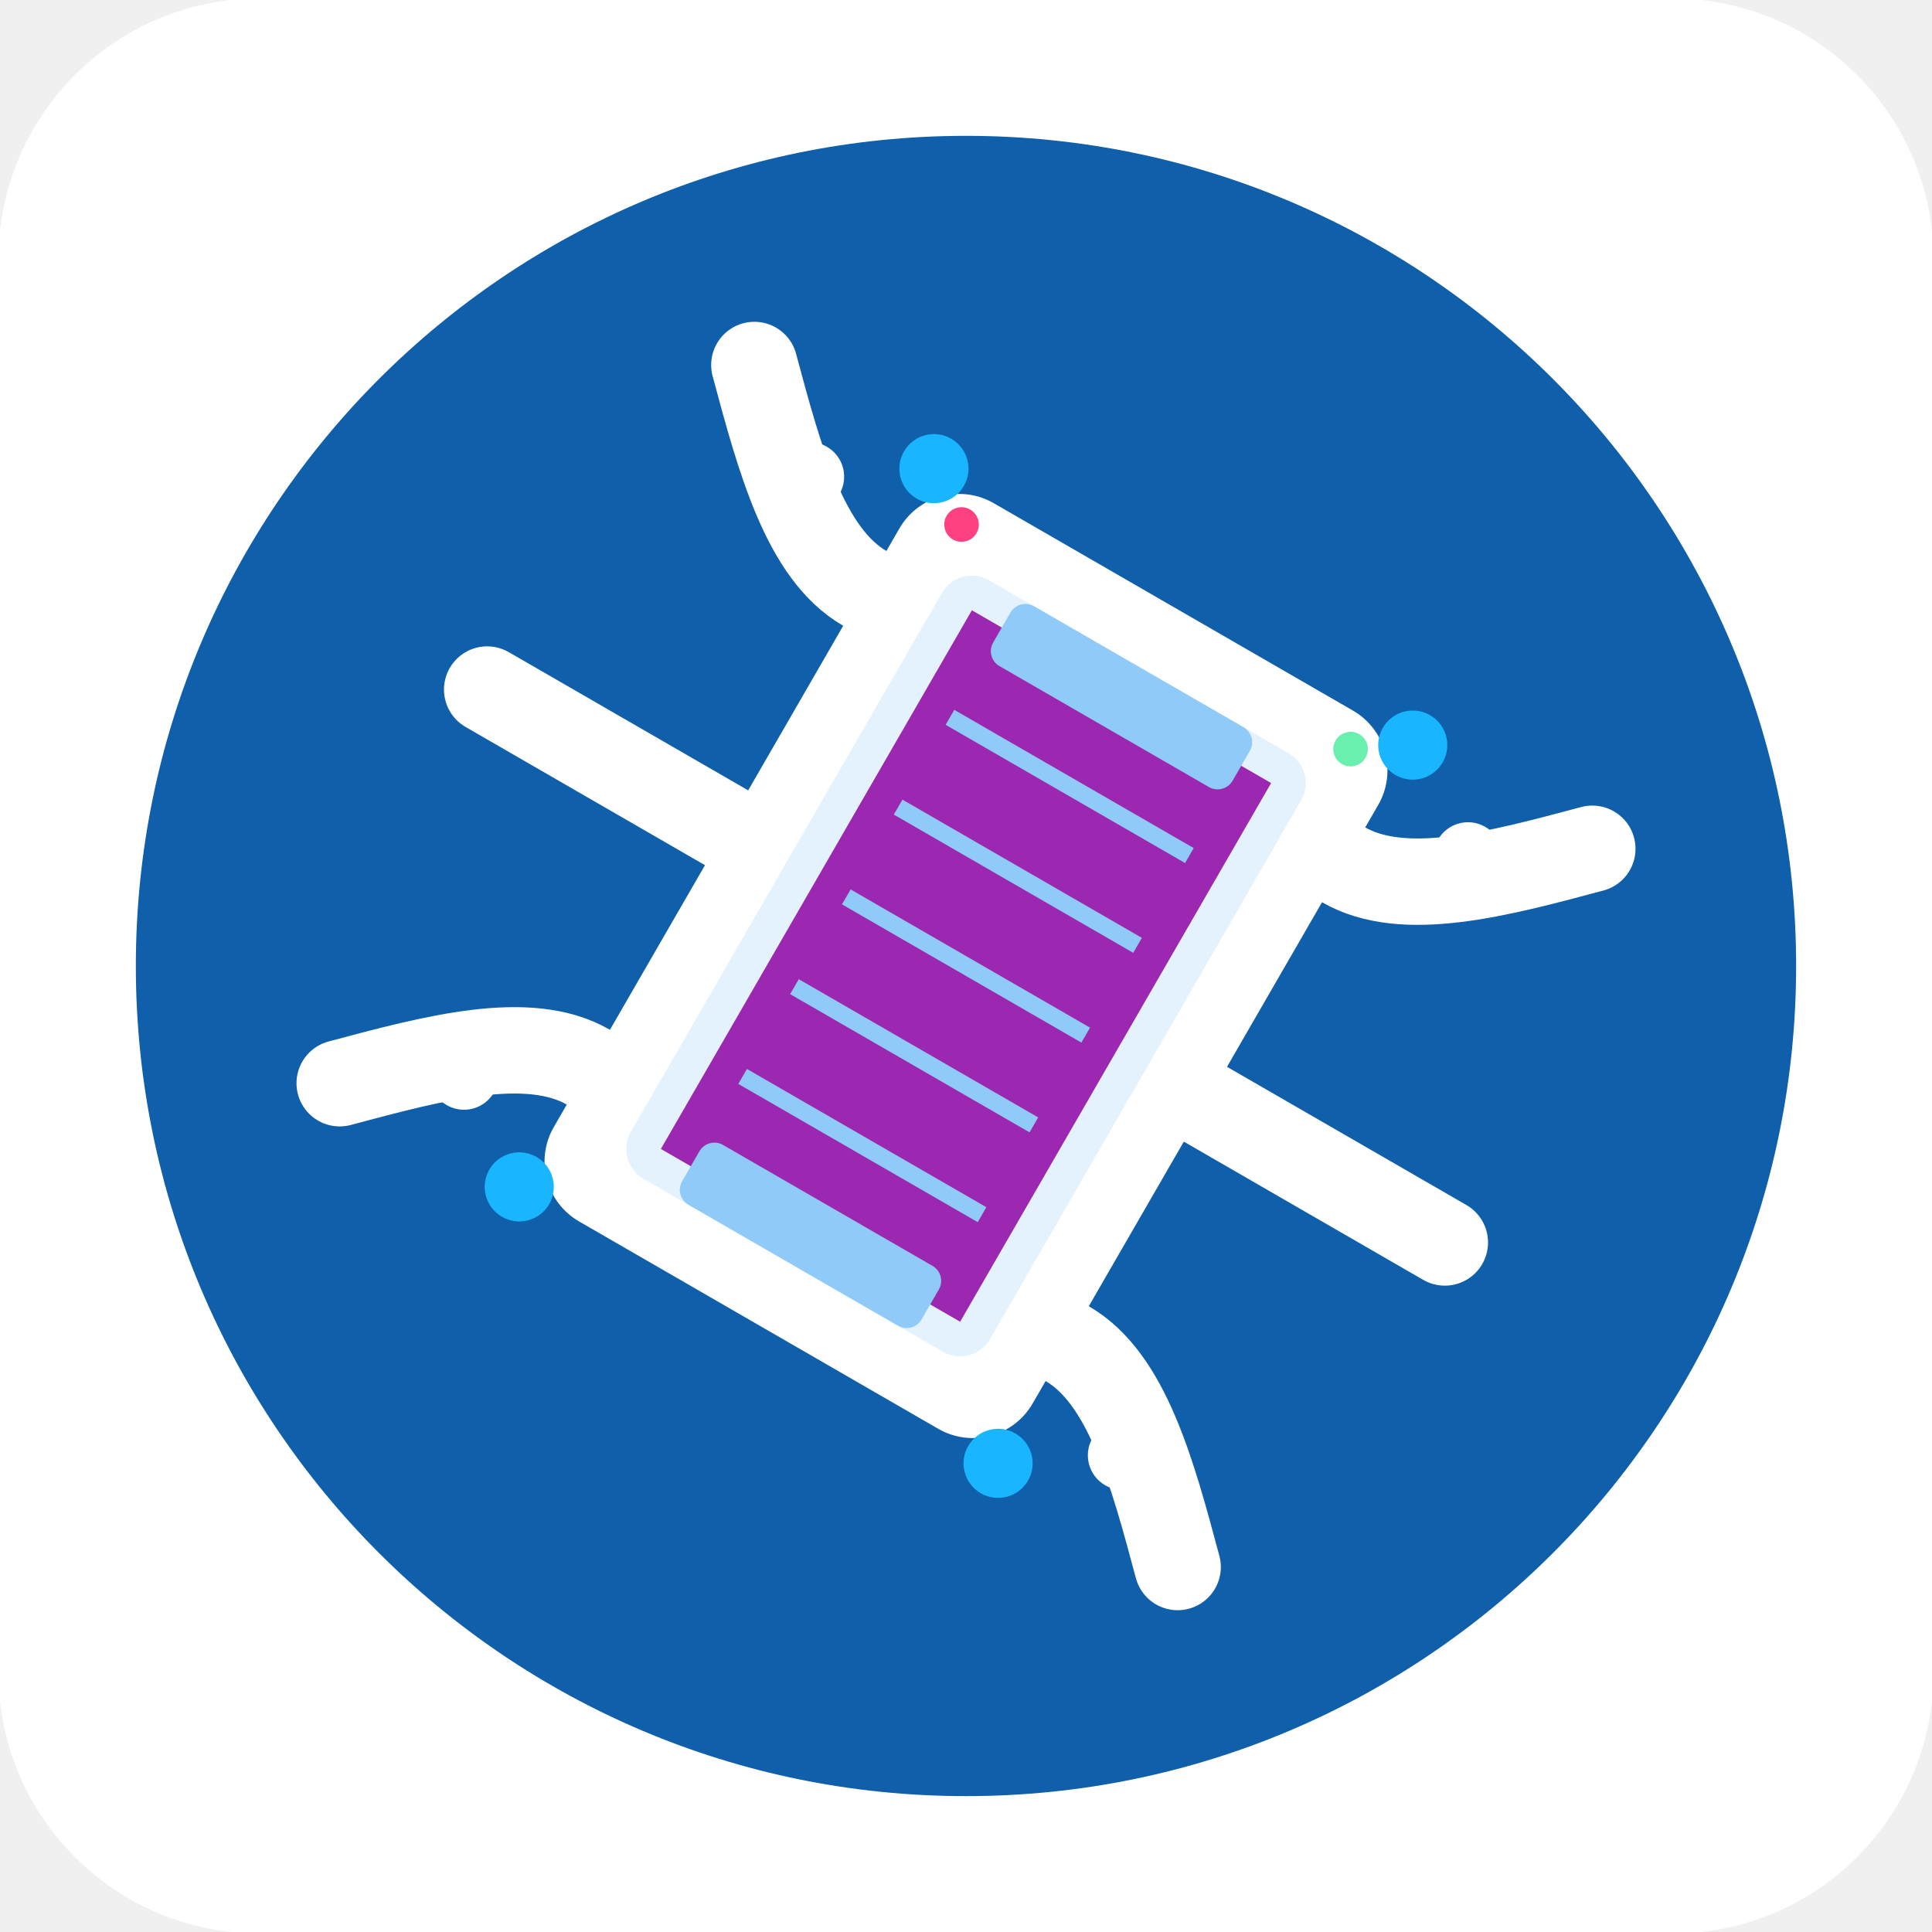
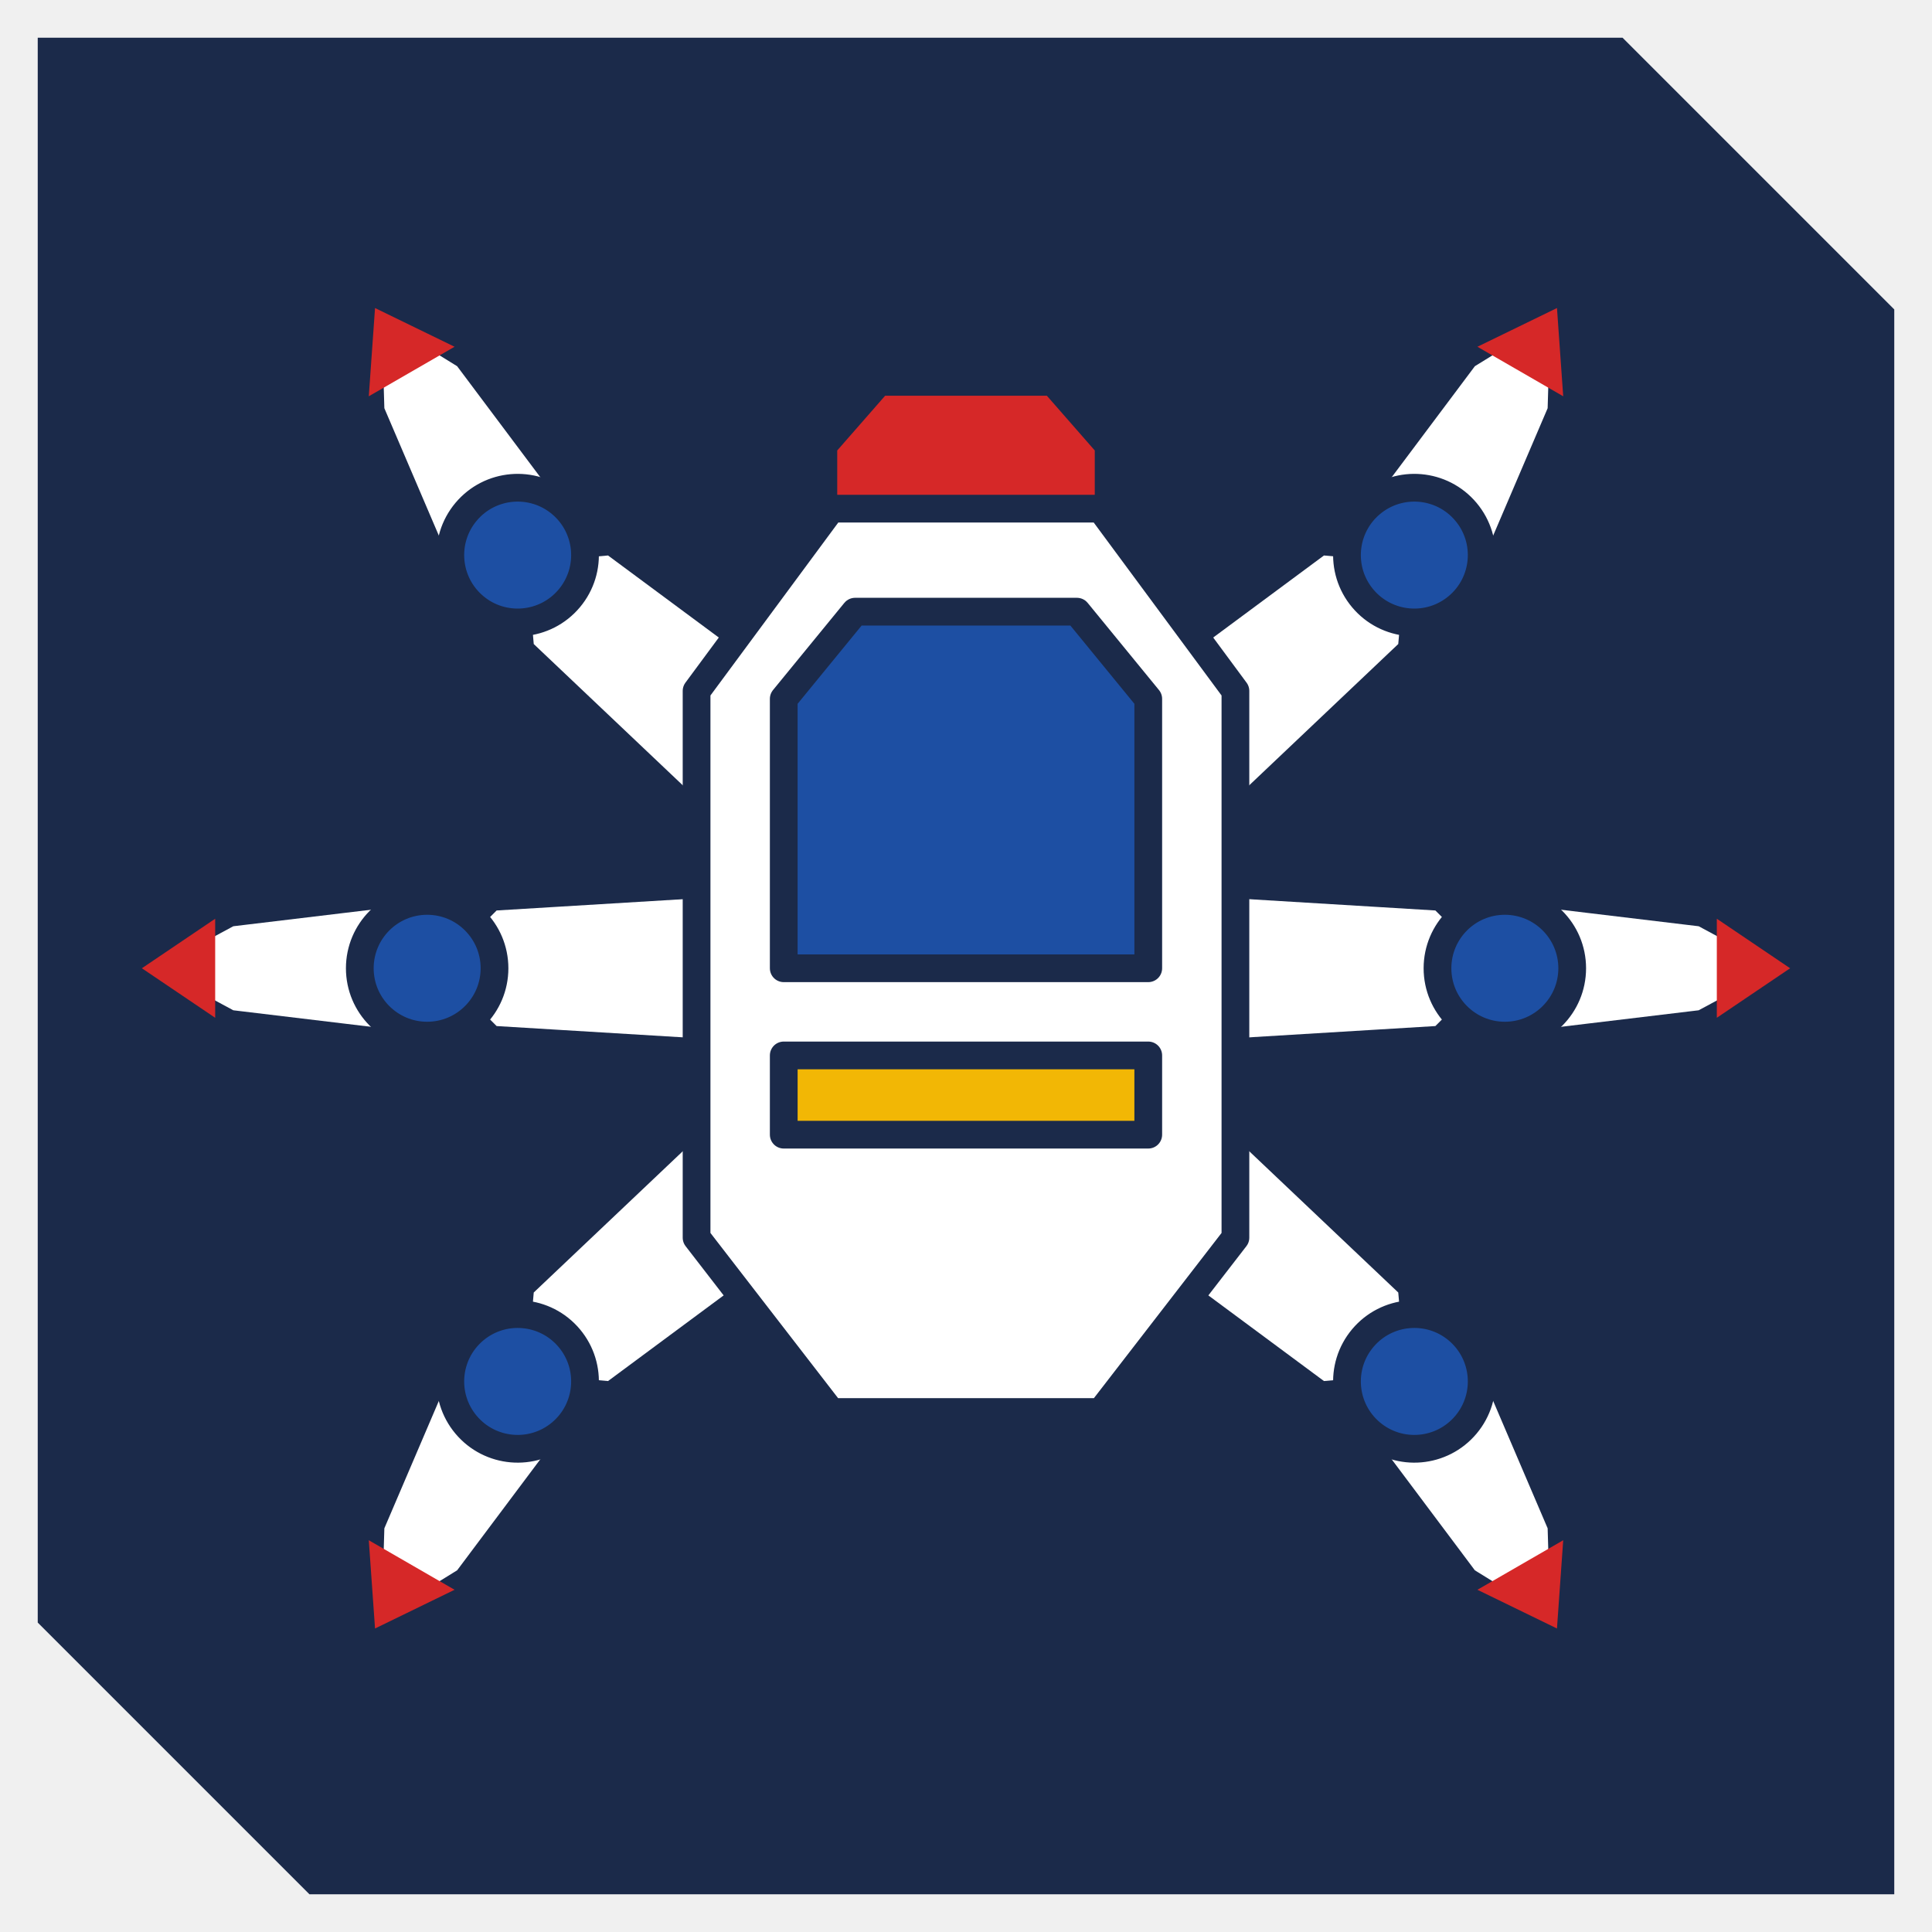
- <svg xmlns="http://www.w3.org/2000/svg" viewBox="0 0 1280 1280" version="1.1" id="svg19" width="1280" height="1280">
-   <defs id="defs19" />
-   <rect style="fill:#ffffff;fill-opacity:1;stroke-width:129.795;stroke-linecap:round" id="rect4" width="1282.087" height="1282.087" x="-1.043" y="-1.043" rx="173.06" ry="173.06" />
-   <g id="g2" transform="matrix(22.89441,0,0,22.89441,91.57764,91.57764)">
-     <circle cx="23.954" cy="23.954" fill="#2196F3" id="circle1" style="fill:#0f5fab;fill-opacity:1" r="24.023" />
-     <g id="g1" transform="rotate(30,24.06226,23.89216)">
-       <rect x="16" y="12" width="16" height="24" rx="2" fill="#ffffff" id="rect1" ry="2" />
-       <rect x="18" y="14" width="12" height="20" rx="1" fill="#e3f2fd" id="rect2" ry="1" />
-       <rect x="19" y="15" width="10" height="18" fill="#1976D2" id="rect3" style="fill:#9c27b0;fill-opacity:1" />
-       <line x1="20" y1="18" x2="28" y2="18" stroke="#90caf9" stroke-width="0.5" id="line3" />
-       <line x1="20" y1="21" x2="28" y2="21" stroke="#90caf9" stroke-width="0.5" id="line4" />
-       <line x1="20" y1="24" x2="28" y2="24" stroke="#90caf9" stroke-width="0.5" id="line5" />
-       <line x1="20" y1="27" x2="28" y2="27" stroke="#90caf9" stroke-width="0.5" id="line6" />
-       <line x1="20" y1="30" x2="28" y2="30" stroke="#90caf9" stroke-width="0.5" id="line7" />
-       <circle cx="16" cy="12" r="1" fill="#1976D2" id="circle7" style="fill:#19b5ff;fill-opacity:1" />
-       <circle cx="32" cy="12" r="1" fill="#1976D2" id="circle8" style="fill:#19b5ff;fill-opacity:1" />
-       <circle cx="16" cy="36" r="1" fill="#1976D2" id="circle9" style="fill:#19b5ff;fill-opacity:1" />
-       <circle cx="32" cy="36" r="1" fill="#1976D2" id="circle10" style="fill:#19b5ff;fill-opacity:1" />
-       <path d="m 32,16 c 2,0 4,-2 6,-4" stroke="#ffffff" stroke-width="2.5" stroke-linecap="round" id="path10" />
-       <circle cx="35" cy="14" r="1" fill="#ffffff" id="circle11" />
-       <path d="m 32,24 c 3,0 5,0 8,0" stroke="#ffffff" stroke-width="2.5" stroke-linecap="round" id="path11" />
-       <circle cx="36" cy="24" r="1" fill="#ffffff" id="circle12" />
-       <path d="m 32,32 c 2,0 4,2 6,4" stroke="#ffffff" stroke-width="2.5" stroke-linecap="round" id="path12" />
-       <circle cx="35" cy="34" r="1" fill="#ffffff" id="circle13" />
-       <path d="m 16,16 c -2,0 -4,-2 -6,-4" stroke="#ffffff" stroke-width="2.5" stroke-linecap="round" id="path13" />
-       <circle cx="13" cy="14" r="1" fill="#ffffff" id="circle14" />
-       <path d="m 16,24 c -3,0 -5,0 -8,0" stroke="#ffffff" stroke-width="2.5" stroke-linecap="round" id="path14" />
-       <circle cx="12" cy="24" r="1" fill="#ffffff" id="circle15" />
-       <path d="m 16,32 c -2,0 -4,2 -6,4" stroke="#ffffff" stroke-width="2.5" stroke-linecap="round" id="path15" />
-       <circle cx="13" cy="34" r="1" fill="#ffffff" id="circle16" />
-       <circle cx="17.5" cy="13" r="0.5" fill="#ff4081" id="circle17" />
-       <circle cx="30.5" cy="13" r="0.5" fill="#69f0ae" id="circle18" />
-       <rect x="20" y="32" width="8" height="2" fill="#90caf9" rx="0.5" id="rect18" ry="0.5" />
-       <rect x="20" y="14" width="8" height="2" fill="#90caf9" rx="0.5" id="rect19" ry="0.5" />
+ <svg xmlns="http://www.w3.org/2000/svg" xmlns:xlink="http://www.w3.org/1999/xlink" viewBox="0 0 512 512" width="512" height="512">
+   <defs>
+     <style>
+       .ink{stroke:#1b2a4a;stroke-width:7;stroke-linejoin:round}
+       .armor{fill:#ffffff}
+       .blue{fill:#1d4fa3}
+       .red{fill:#d62828}
+       .yellow{fill:#f2b705}
+     </style>
+     <g id="femur">
+       <path class="armor ink" d="M-10,-22 L56,-18 L74,0 L56,18 L-10,22 Z" />
    </g>
+     <g id="tibia">
+       <path class="armor ink" d="M0,-20 L50,-14 L76,0 L50,14 L0,20 Z" />
+       <path class="red" d="M53.5,-12.5 L72,0 L53.5,12.5 Z" />
+     </g>
+     <g id="knee">
+       <circle class="blue ink" r="17" />
+     </g>
+   </defs>
+   <path d="M10,10 H430 L502,82 V502 H82 L10,430 Z" fill="#1b2a4a" />
+   <g id="robot" transform="translate(256,244) scale(1.05) translate(-256,-250)">
+     <g id="legs-right">
+       <g transform="translate(314,204) rotate(-40)">
+         <use xlink:href="#femur" />
+         <g transform="translate(72,0) rotate(-20)">
+           <use xlink:href="#tibia" />
+         </g>
+         <use xlink:href="#knee" x="72" />
+       </g>
+       <g transform="translate(320,262)">
+         <use xlink:href="#femur" />
+         <g transform="translate(72,0)">
+           <use xlink:href="#tibia" />
+         </g>
+         <use xlink:href="#knee" x="72" />
+       </g>
+       <g transform="translate(314,320) rotate(40)">
+         <use xlink:href="#femur" />
+         <g transform="translate(72,0) rotate(20)">
+           <use xlink:href="#tibia" />
+         </g>
+         <use xlink:href="#knee" x="72" />
+       </g>
+     </g>
+     <use xlink:href="#legs-right" transform="translate(512,0) scale(-1,1)" />
+     <path class="red ink" d="M234,114 H278 L292,130 V156 H220 V130 Z" />
+     <path class="armor ink" d="M222,146 H290 L324,192 V330 L290,374 H222 L188,330 V192 Z" />
+     <path class="blue ink" d="M228,172 H284 L302,194 V262 H210 V194 Z" />
+     <rect class="yellow ink" x="210" y="284" width="92" height="20" />
  </g>
</svg>
